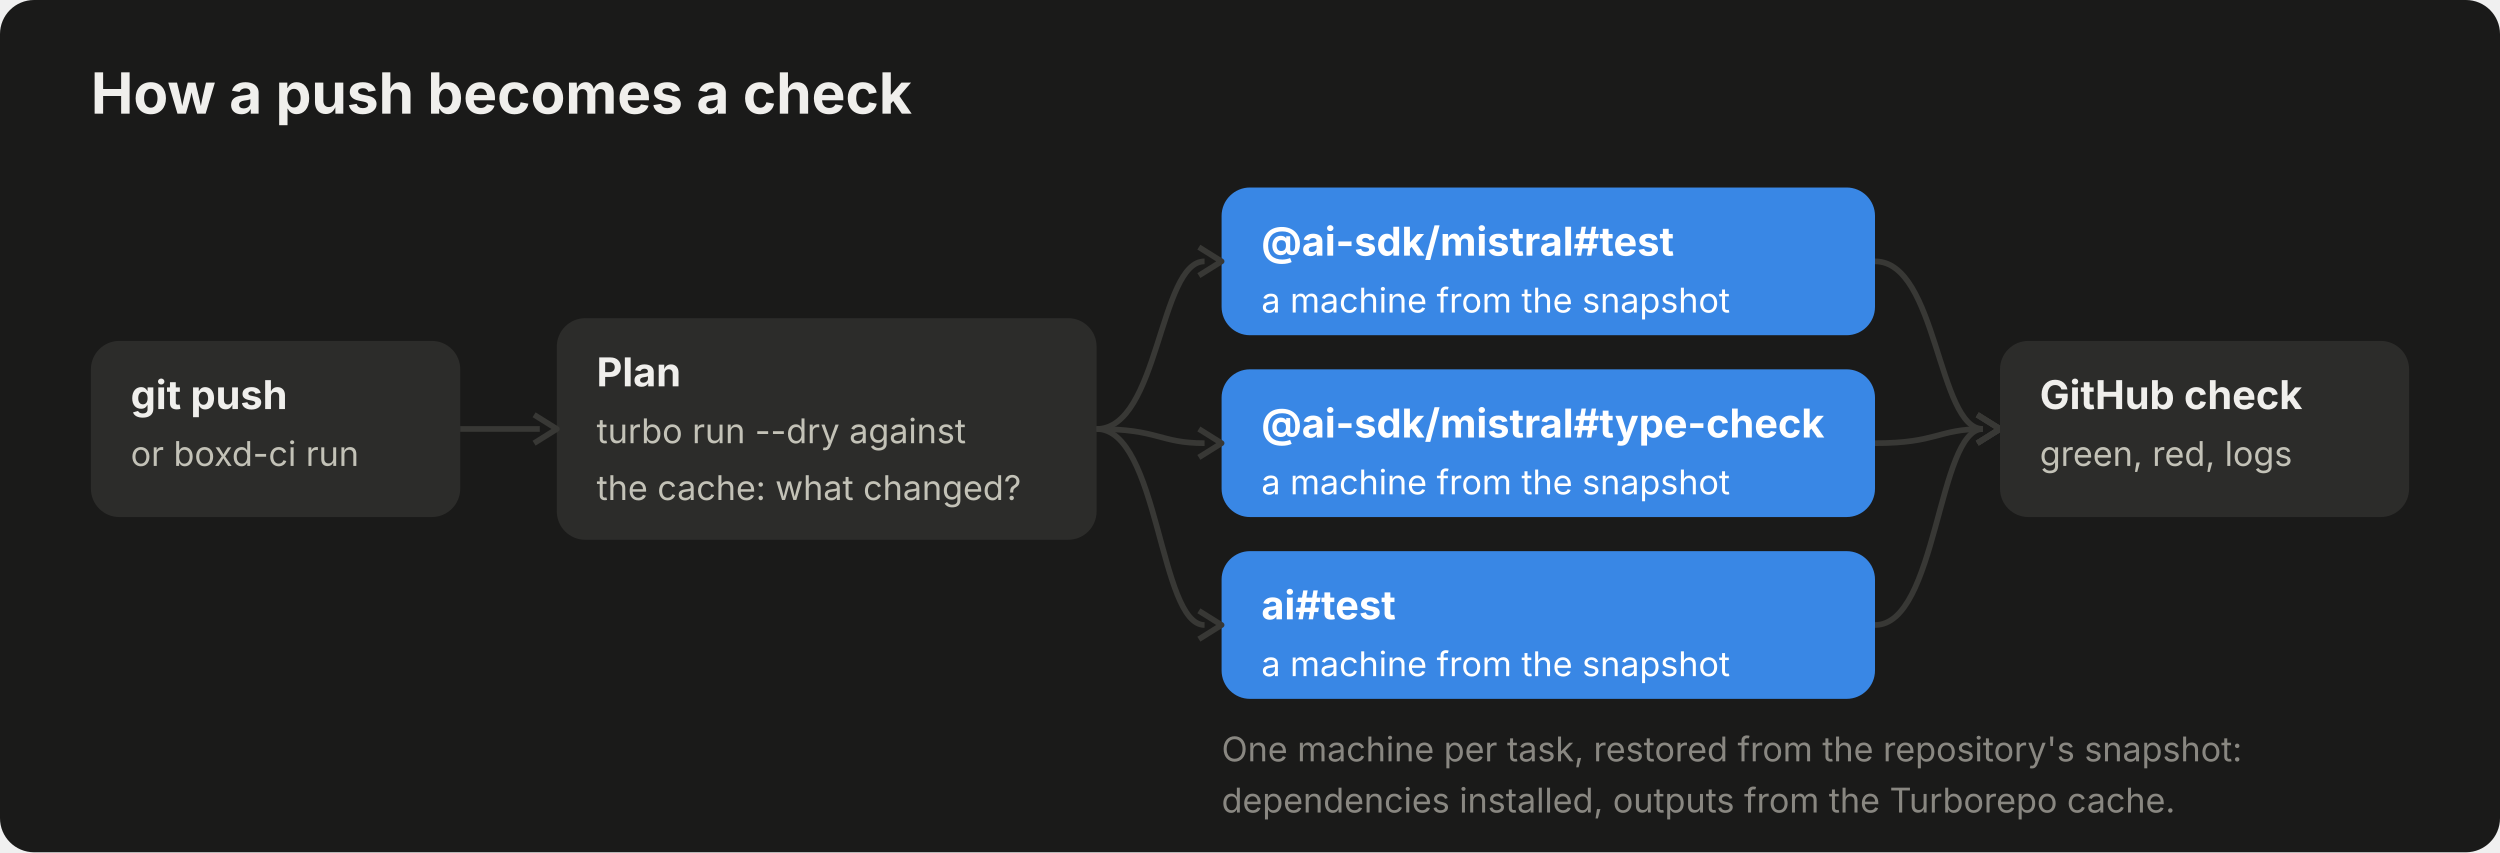
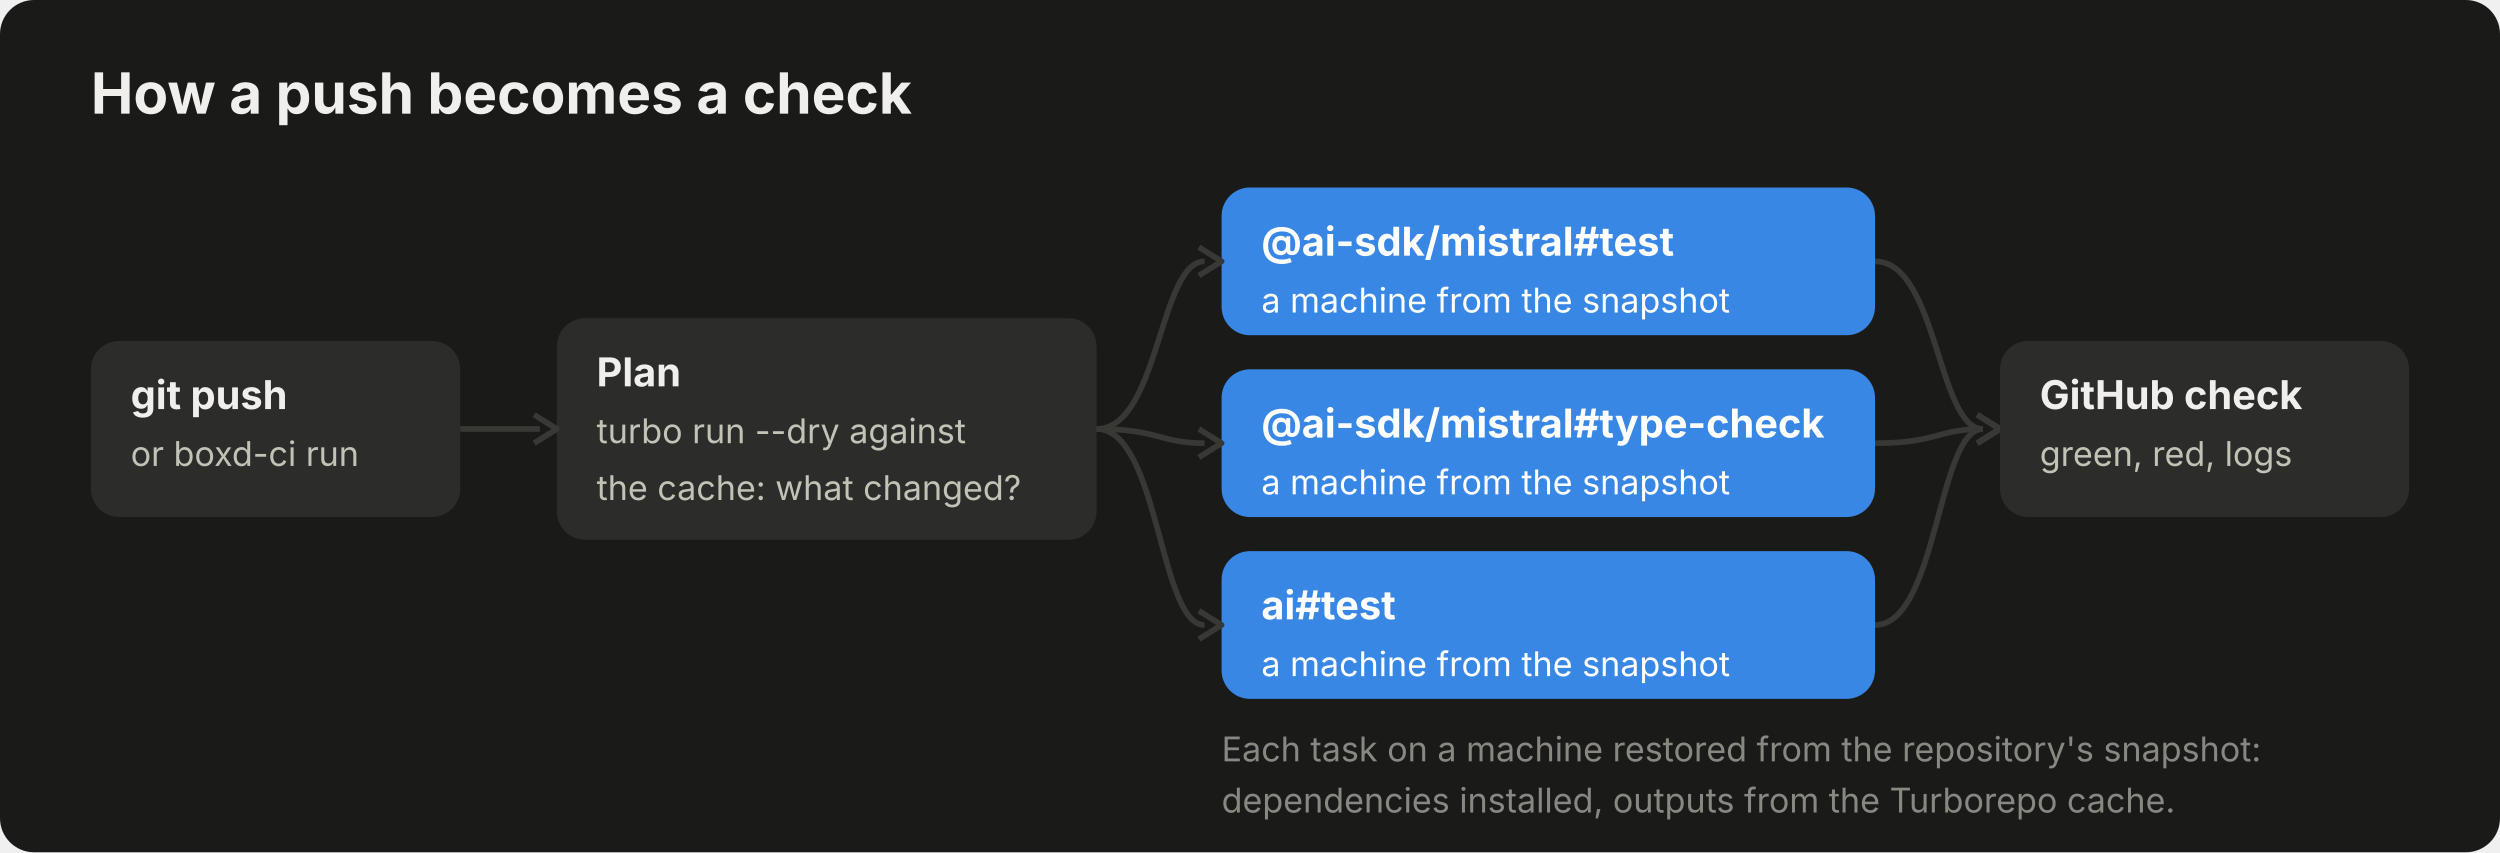
- <svg xmlns="http://www.w3.org/2000/svg" width="880" height="300" viewBox="0 0 880 300" font-family="system-ui, -apple-system, 'Segoe UI', sans-serif" role="img" aria-label="How a push becomes a check: plan with Turborepo, one snapshot machine per task, a GitHub check">
+ <svg xmlns="http://www.w3.org/2000/svg" width="880" height="300" viewBox="0 0 880 300" font-family="system-ui, -apple-system, 'Segoe UI', sans-serif" role="img" aria-label="How a push becomes a check: plan with Turborepo, each task on a snapshot machine, a GitHub check">
  <rect width="880" height="300" rx="12" fill="#1a1a19" />
  <text x="32" y="40" font-size="20" fill="#f0efec" font-weight="650">How a push becomes a check</text>
  <rect x="32" y="120" width="130" height="62" rx="10" fill="#2c2c2a" />
  <text x="46" y="144" font-size="14" fill="#f0efec" font-weight="650">git push</text>
  <text x="46" y="164" font-size="12" fill="#c3c2b7">or boxd-ci run</text>
  <rect x="196" y="112" width="190" height="78" rx="10" fill="#2c2c2a" />
  <text x="210" y="136" font-size="14" fill="#f0efec" font-weight="650">Plan</text>
  <text x="210" y="156" font-size="12" fill="#c3c2b7">turbo run --dry against</text>
  <text x="210" y="176" font-size="12" fill="#c3c2b7">the cache: what changed?</text>
  <rect x="430" y="66" width="230" height="52" rx="10" fill="#3987e5" />
  <text x="444" y="90" font-size="14" fill="#ffffff" font-weight="650">@ai-sdk/mistral#test</text>
  <text x="444" y="110" font-size="12" fill="#ffffff">a machine from the snapshot</text>
  <path d="M386,151 C408,151 408,92 424,92" fill="none" stroke="#383835" stroke-width="2" />
  <path d="M422,87 L430,92 L422,97" fill="none" stroke="#383835" stroke-width="2" stroke-linejoin="round" />
  <path d="M660,92 C682,92 682,151 698,151" fill="none" stroke="#383835" stroke-width="2" />
  <path d="M696,146 L704,151 L696,156" fill="none" stroke="#383835" stroke-width="2" stroke-linejoin="round" />
  <rect x="430" y="130" width="230" height="52" rx="10" fill="#3987e5" />
  <text x="444" y="154" font-size="14" fill="#ffffff" font-weight="650">@ai-sdk/mistral#type-check</text>
  <text x="444" y="174" font-size="12" fill="#ffffff">a machine from the snapshot</text>
  <path d="M386,151 C408,151 408,156 424,156" fill="none" stroke="#383835" stroke-width="2" />
  <path d="M422,151 L430,156 L422,161" fill="none" stroke="#383835" stroke-width="2" stroke-linejoin="round" />
  <path d="M660,156 C682,156 682,151 698,151" fill="none" stroke="#383835" stroke-width="2" />
  <path d="M696,146 L704,151 L696,156" fill="none" stroke="#383835" stroke-width="2" stroke-linejoin="round" />
  <rect x="430" y="194" width="230" height="52" rx="10" fill="#3987e5" />
  <text x="444" y="218" font-size="14" fill="#ffffff" font-weight="650">ai#test</text>
  <text x="444" y="238" font-size="12" fill="#ffffff">a machine from the snapshot</text>
  <path d="M386,151 C408,151 408,220 424,220" fill="none" stroke="#383835" stroke-width="2" />
  <path d="M422,215 L430,220 L422,225" fill="none" stroke="#383835" stroke-width="2" stroke-linejoin="round" />
  <path d="M660,220 C682,220 682,151 698,151" fill="none" stroke="#383835" stroke-width="2" />
  <path d="M696,146 L704,151 L696,156" fill="none" stroke="#383835" stroke-width="2" stroke-linejoin="round" />
  <rect x="704" y="120" width="144" height="62" rx="10" fill="#2c2c2a" />
  <text x="718" y="144" font-size="14" fill="#f0efec" font-weight="650">GitHub check</text>
  <text x="718" y="164" font-size="12" fill="#c3c2b7">green, red, logs</text>
  <path d="M162,151 C179,151 179,151 190,151" fill="none" stroke="#383835" stroke-width="2" />
  <path d="M188,146 L196,151 L188,156" fill="none" stroke="#383835" stroke-width="2" stroke-linejoin="round" />
-   <text x="430" y="268" font-size="12" fill="#898781">One machine per task, restored from the repository's snapshot:</text>
+   <text x="430" y="268" font-size="12" fill="#898781">Each task on a machine restored from the repository's snapshot:</text>
  <text x="430" y="286" font-size="12" fill="#898781">dependencies installed, outputs from the Turborepo cache.</text>
</svg>
